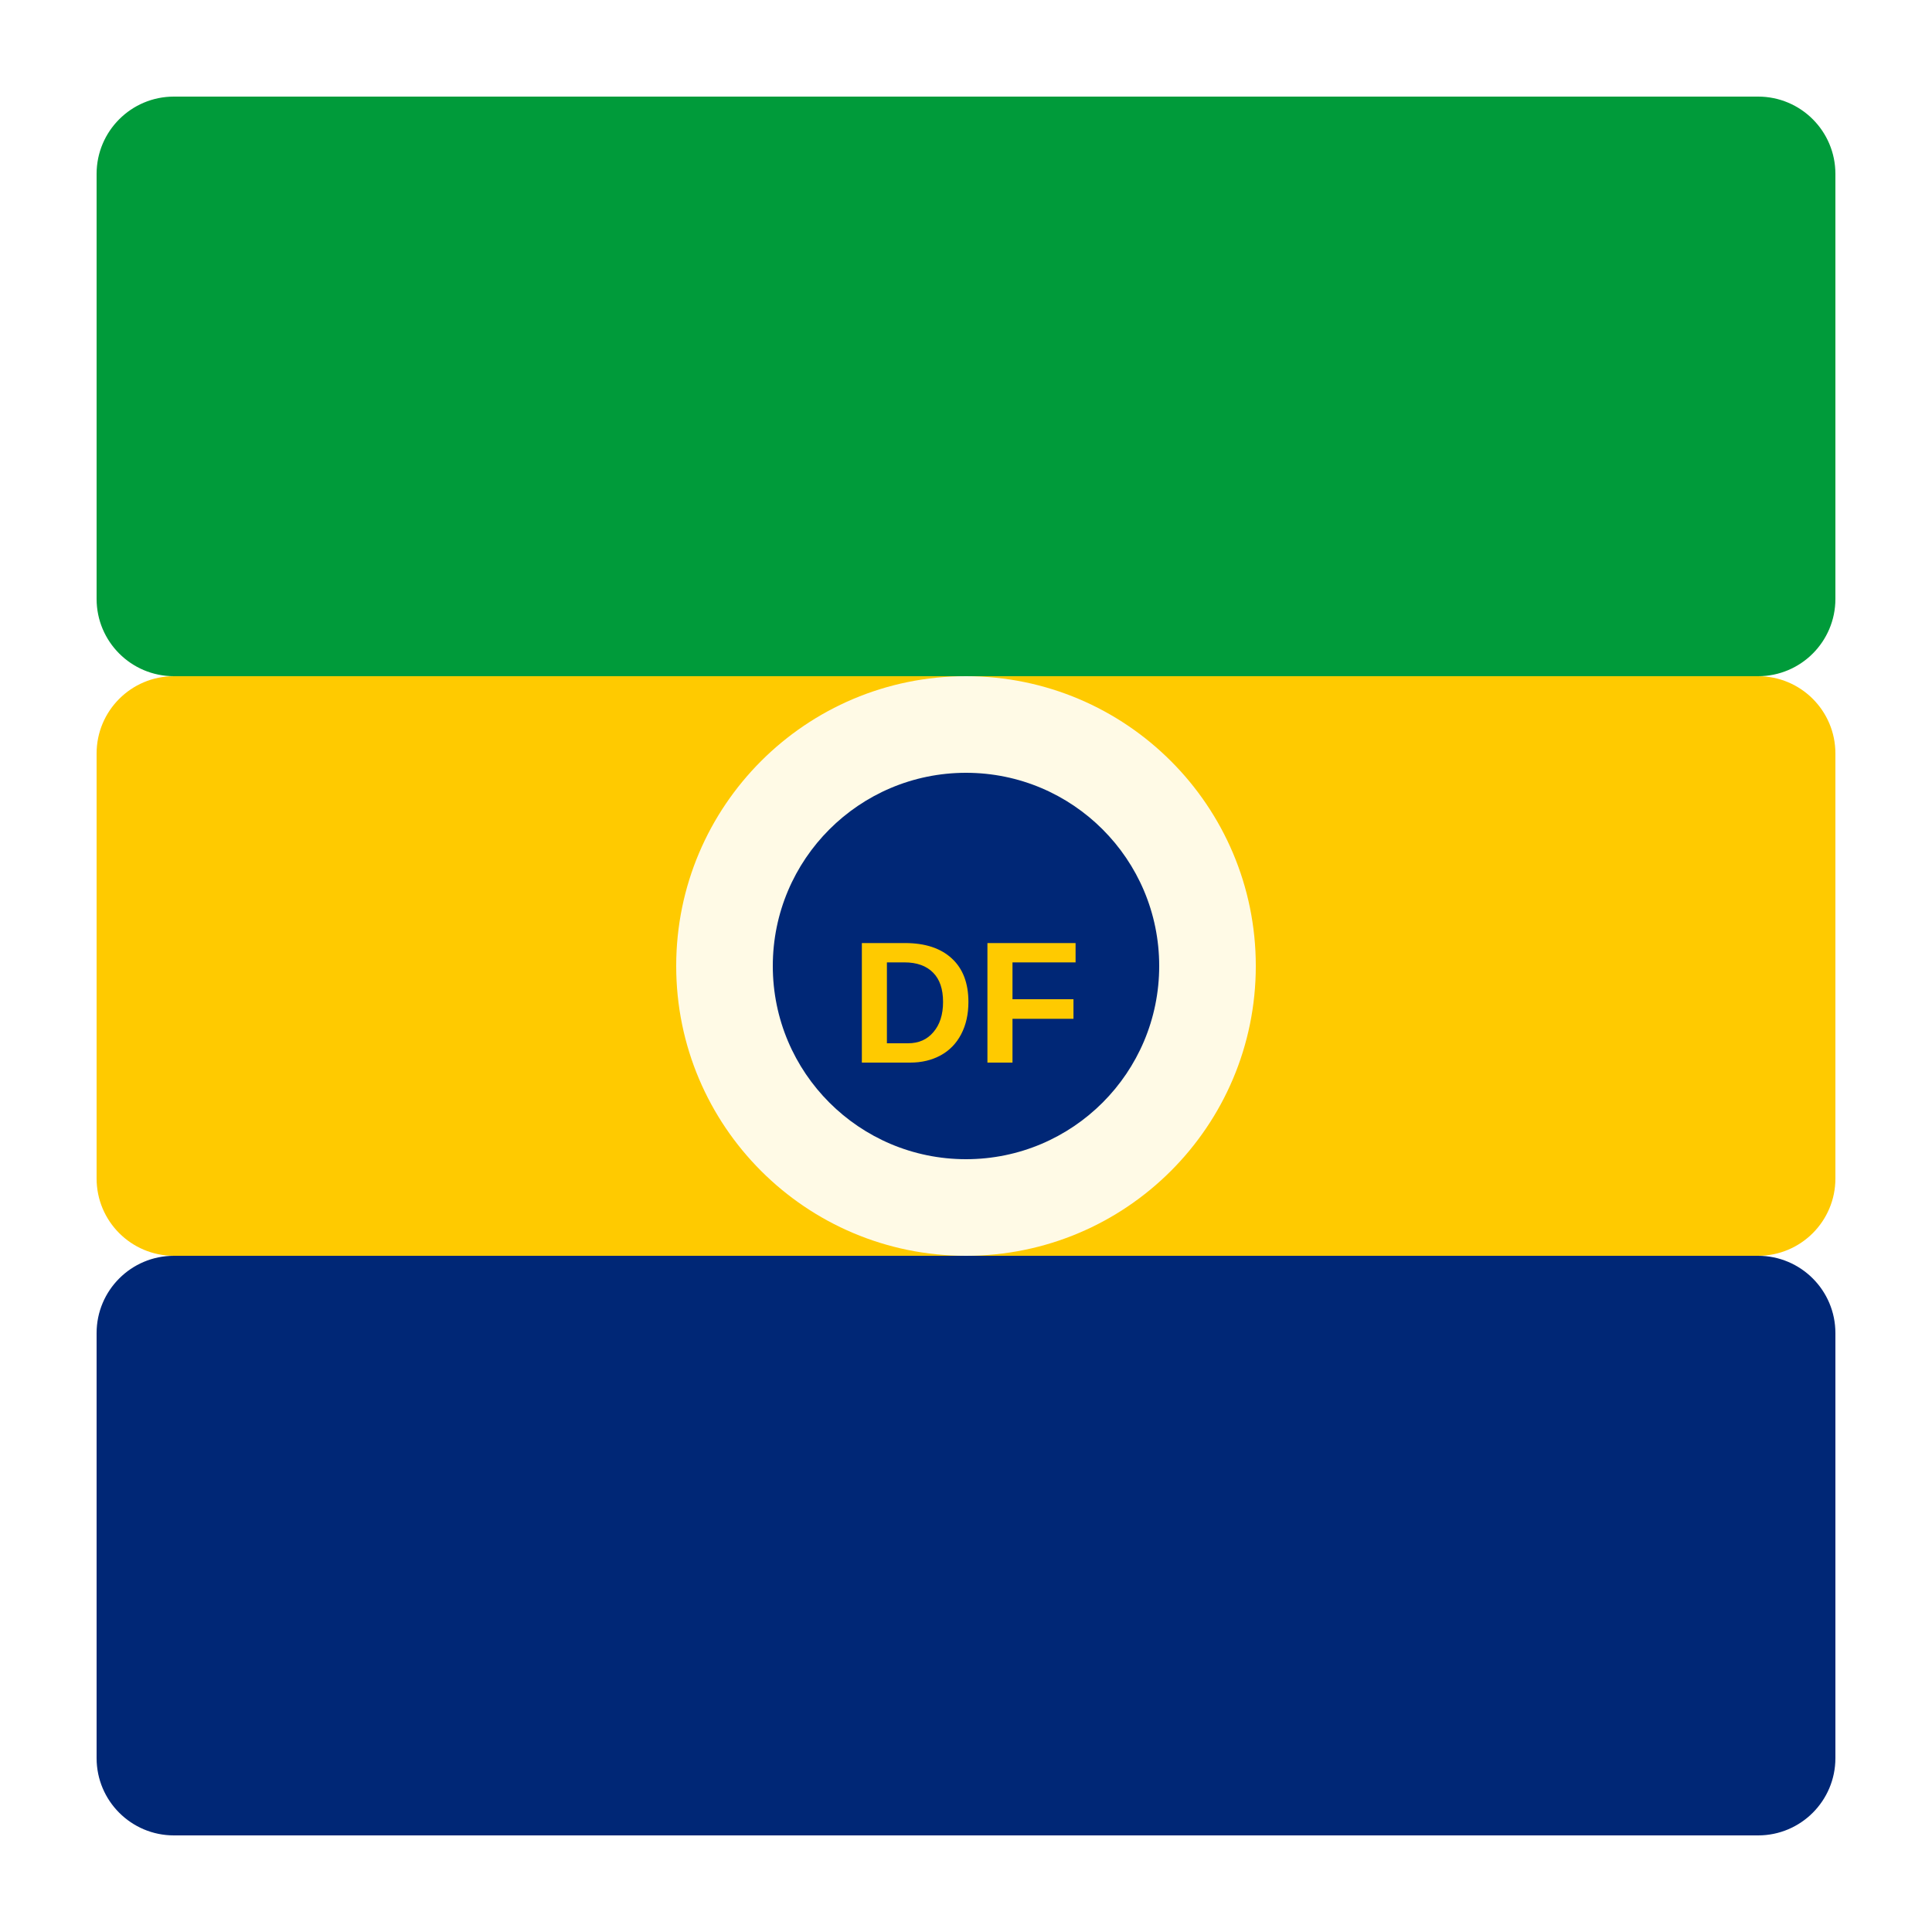
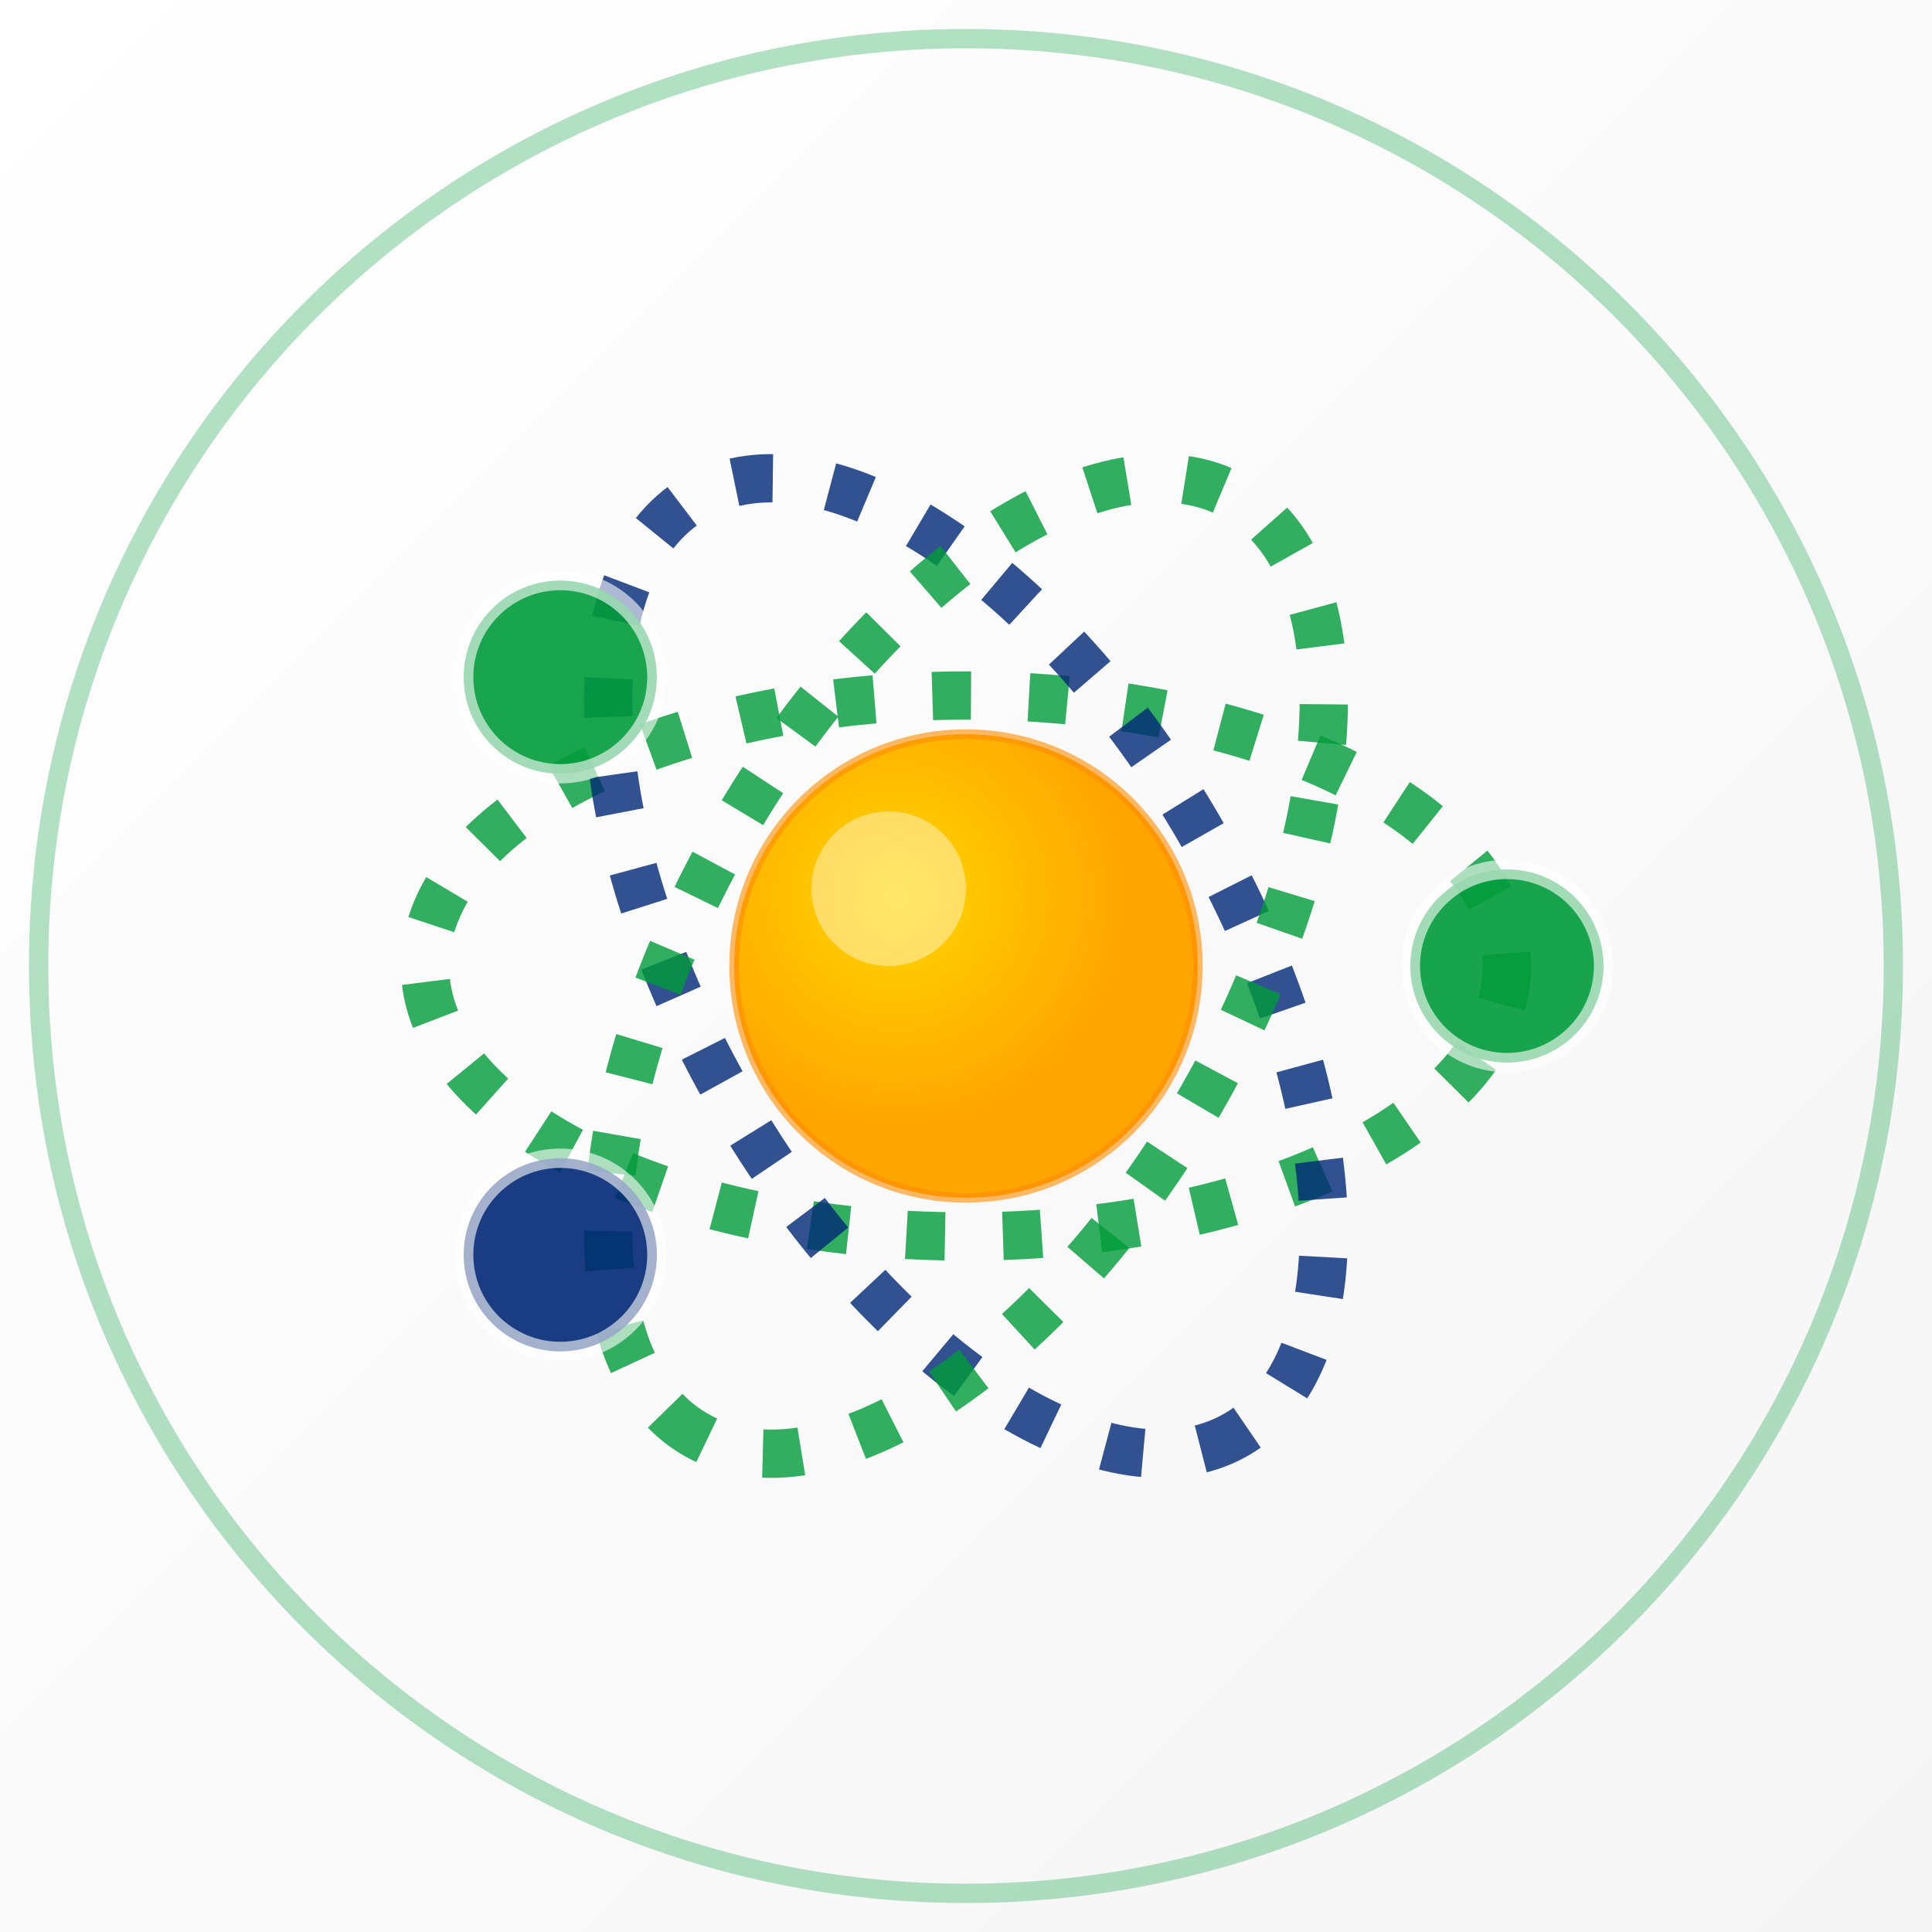
<svg xmlns="http://www.w3.org/2000/svg" viewBox="0 0 100 100">
-   <rect width="100" height="100" fill="#FFFFFF" />
-   <rect x="5" y="5" width="90" height="30" fill="#009B3A" rx="4" />
-   <rect x="5" y="35" width="90" height="30" fill="#FFCA00" rx="4" />
-   <rect x="5" y="65" width="90" height="30" fill="#002776" rx="4" />
-   <circle cx="50" cy="50" r="15" fill="#FFFFFF" opacity="0.9" />
-   <circle cx="50" cy="50" r="10" fill="#002776" />
-   <text x="50" y="55" font-size="9" font-weight="bold" fill="#FFCA00" text-anchor="middle" font-family="Arial, sans-serif">DF</text>
+   <defs>
+     <radialGradient id="coreGrad" cx="35%" cy="35%">
+       <stop offset="0%" style="stop-color:#FFD700;stop-opacity:1" />
+       <stop offset="100%" style="stop-color:#FFA500;stop-opacity:1" />
+     </radialGradient>
+     <linearGradient id="bgGrad" x1="0%" y1="0%" x2="100%" y2="100%">
+       <stop offset="0%" style="stop-color:#FFFFFF;stop-opacity:1" />
+       <stop offset="100%" style="stop-color:#F5F5F5;stop-opacity:1" />
+     </linearGradient>
+   </defs>
+   <rect width="100" height="100" fill="url(#bgGrad)" />
+   <circle cx="50" cy="50" r="12" fill="url(#coreGrad)" />
+   <circle cx="50" cy="50" r="12" fill="none" stroke="#FF8C00" stroke-width="0.5" opacity="0.6" />
+   <ellipse cx="50" cy="50" rx="28" ry="14" fill="none" stroke="#009B3A" stroke-width="2.5" opacity="0.8" stroke-dasharray="2,3" />
+   <ellipse cx="50" cy="50" rx="28" ry="14" fill="none" stroke="#002776" stroke-width="2.5" opacity="0.8" stroke-dasharray="2,3" transform="rotate(60 50 50)" />
+   <ellipse cx="50" cy="50" rx="28" ry="14" fill="none" stroke="#009B3A" stroke-width="2.5" opacity="0.8" stroke-dasharray="2,3" transform="rotate(120 50 50)" />
+   <circle cx="78" cy="50" r="5" fill="#009B3A" opacity="0.9" />
+   <circle cx="78" cy="50" r="5" fill="none" stroke="#FFFFFF" stroke-width="1" opacity="0.6" />
+   <circle cx="29" cy="64.95" r="5" fill="#002776" opacity="0.9" />
+   <circle cx="29" cy="64.95" r="5" fill="none" stroke="#FFFFFF" stroke-width="1" opacity="0.6" />
+   <circle cx="29" cy="35.05" r="5" fill="#009B3A" opacity="0.9" />
+   <circle cx="29" cy="35.05" r="5" fill="none" stroke="#FFFFFF" stroke-width="1" opacity="0.6" />
+   <circle cx="46" cy="46" r="4" fill="#FFFFFF" opacity="0.4" />
+   <circle cx="50" cy="50" r="48" fill="none" stroke="#009B3A" stroke-width="1" opacity="0.3" />
</svg>
